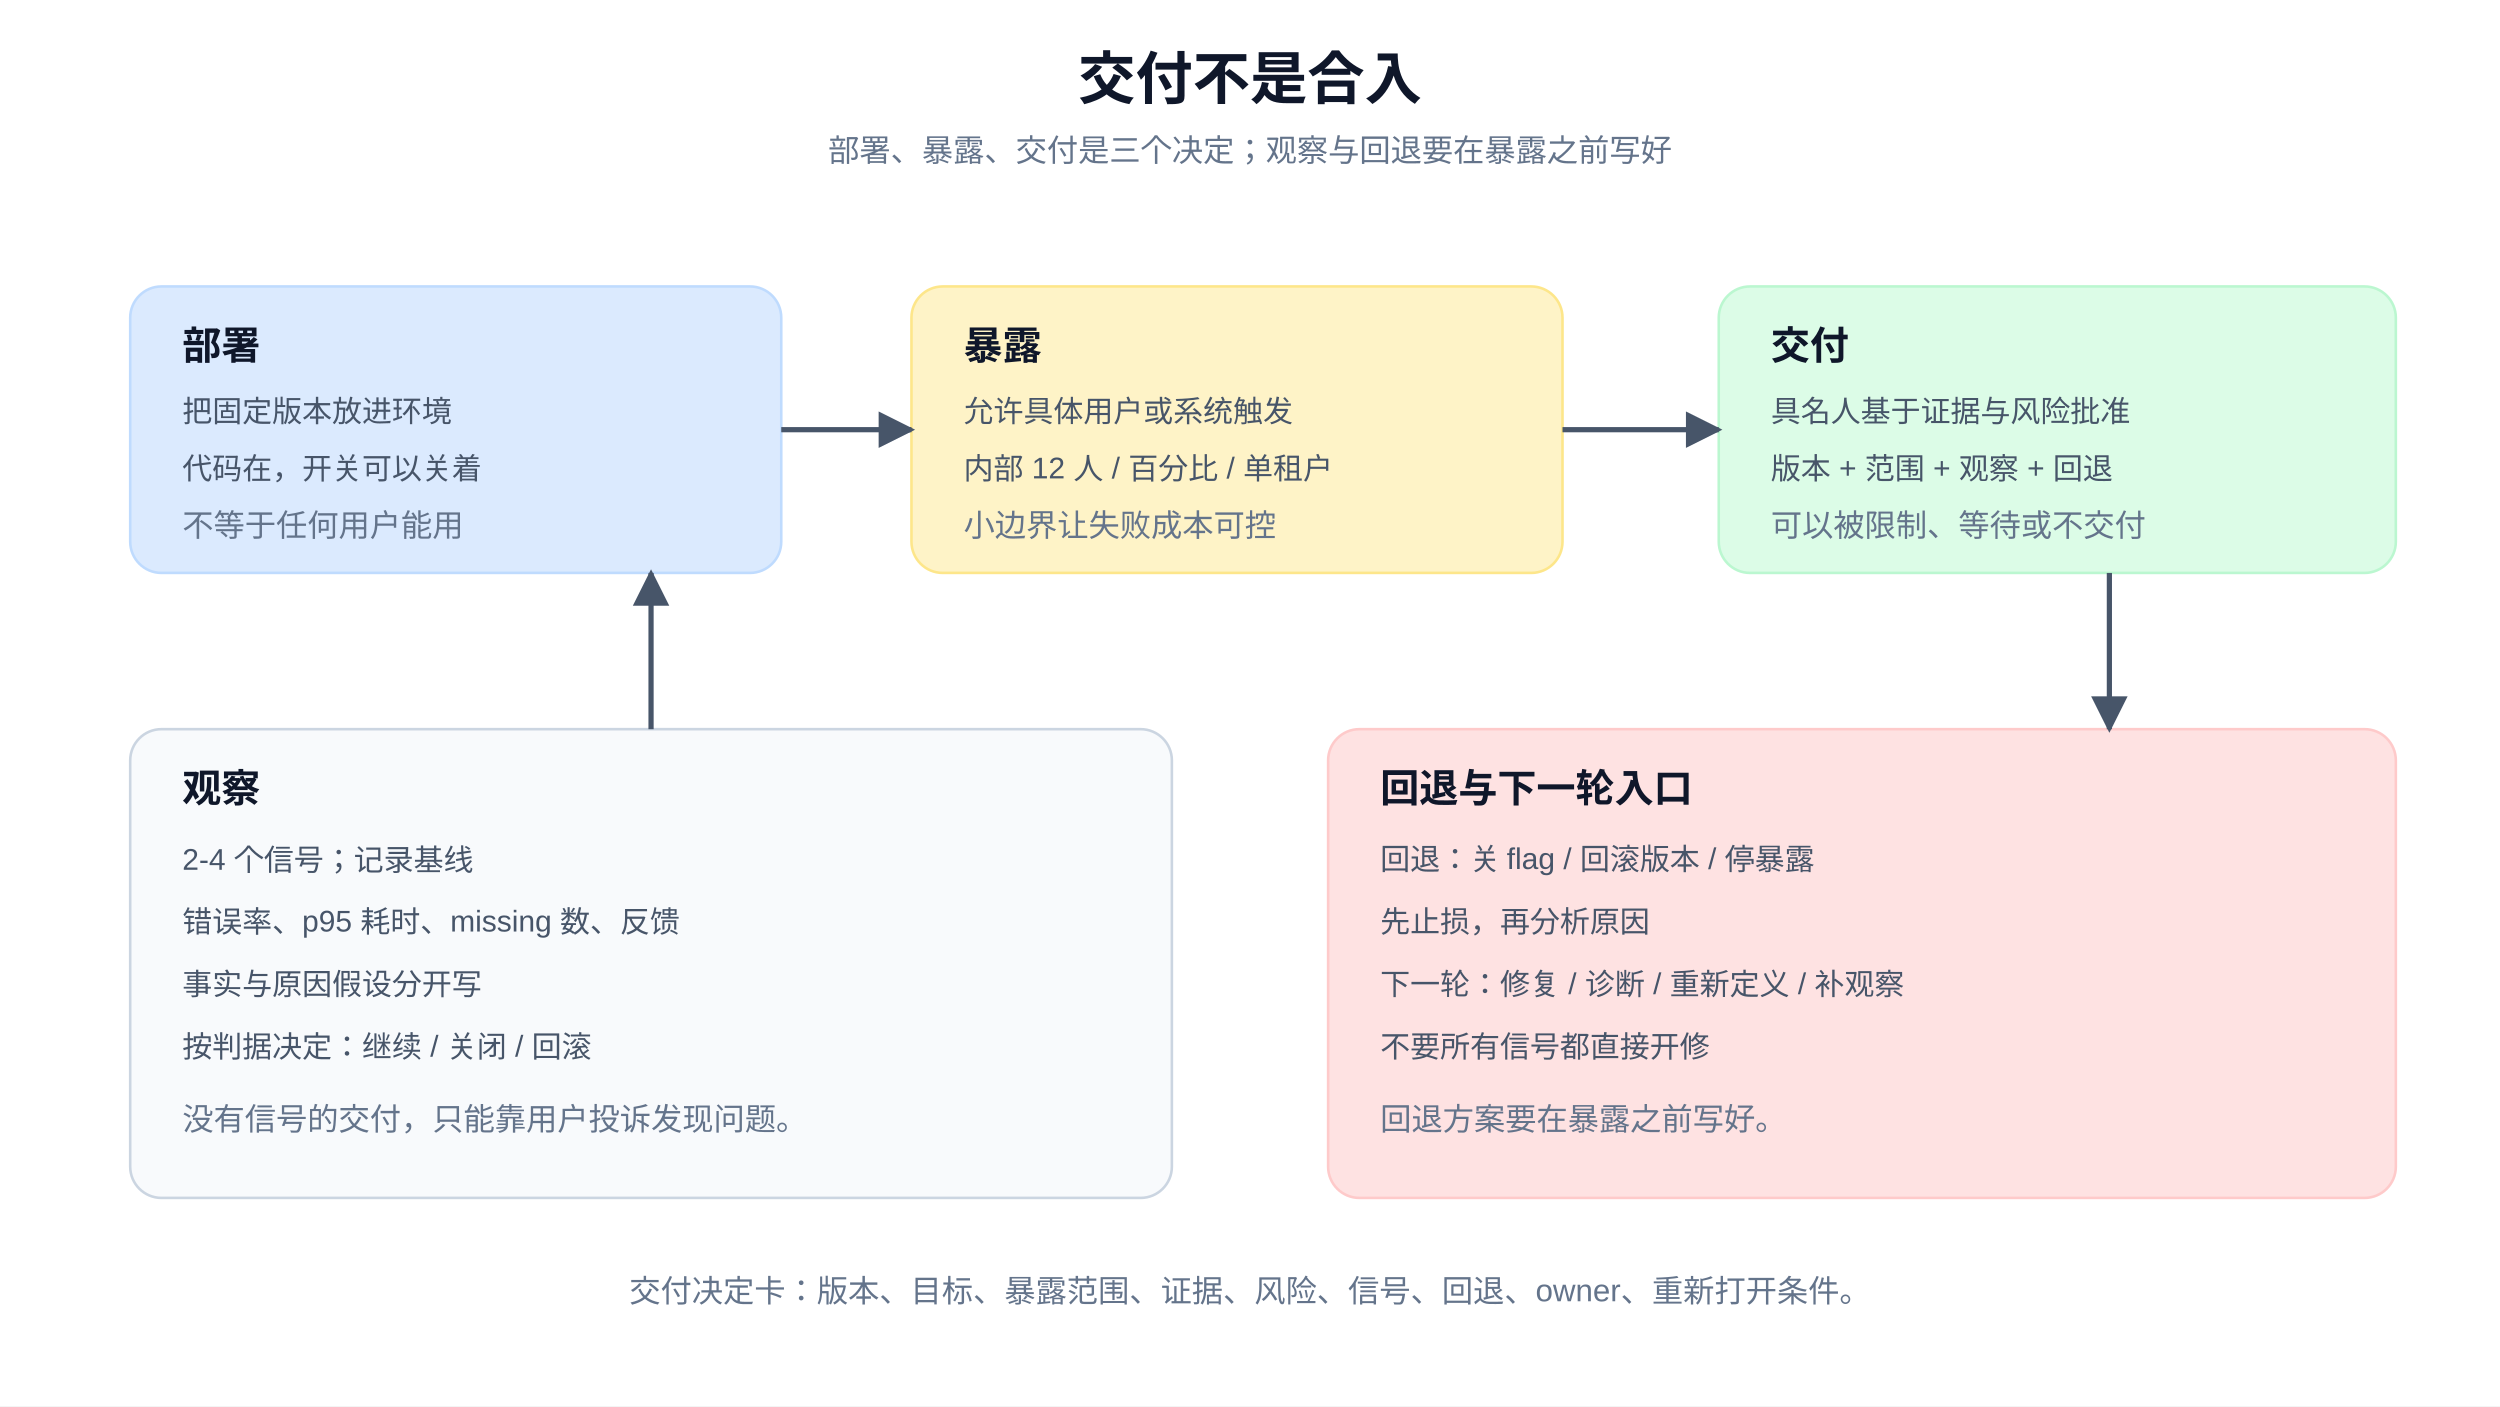
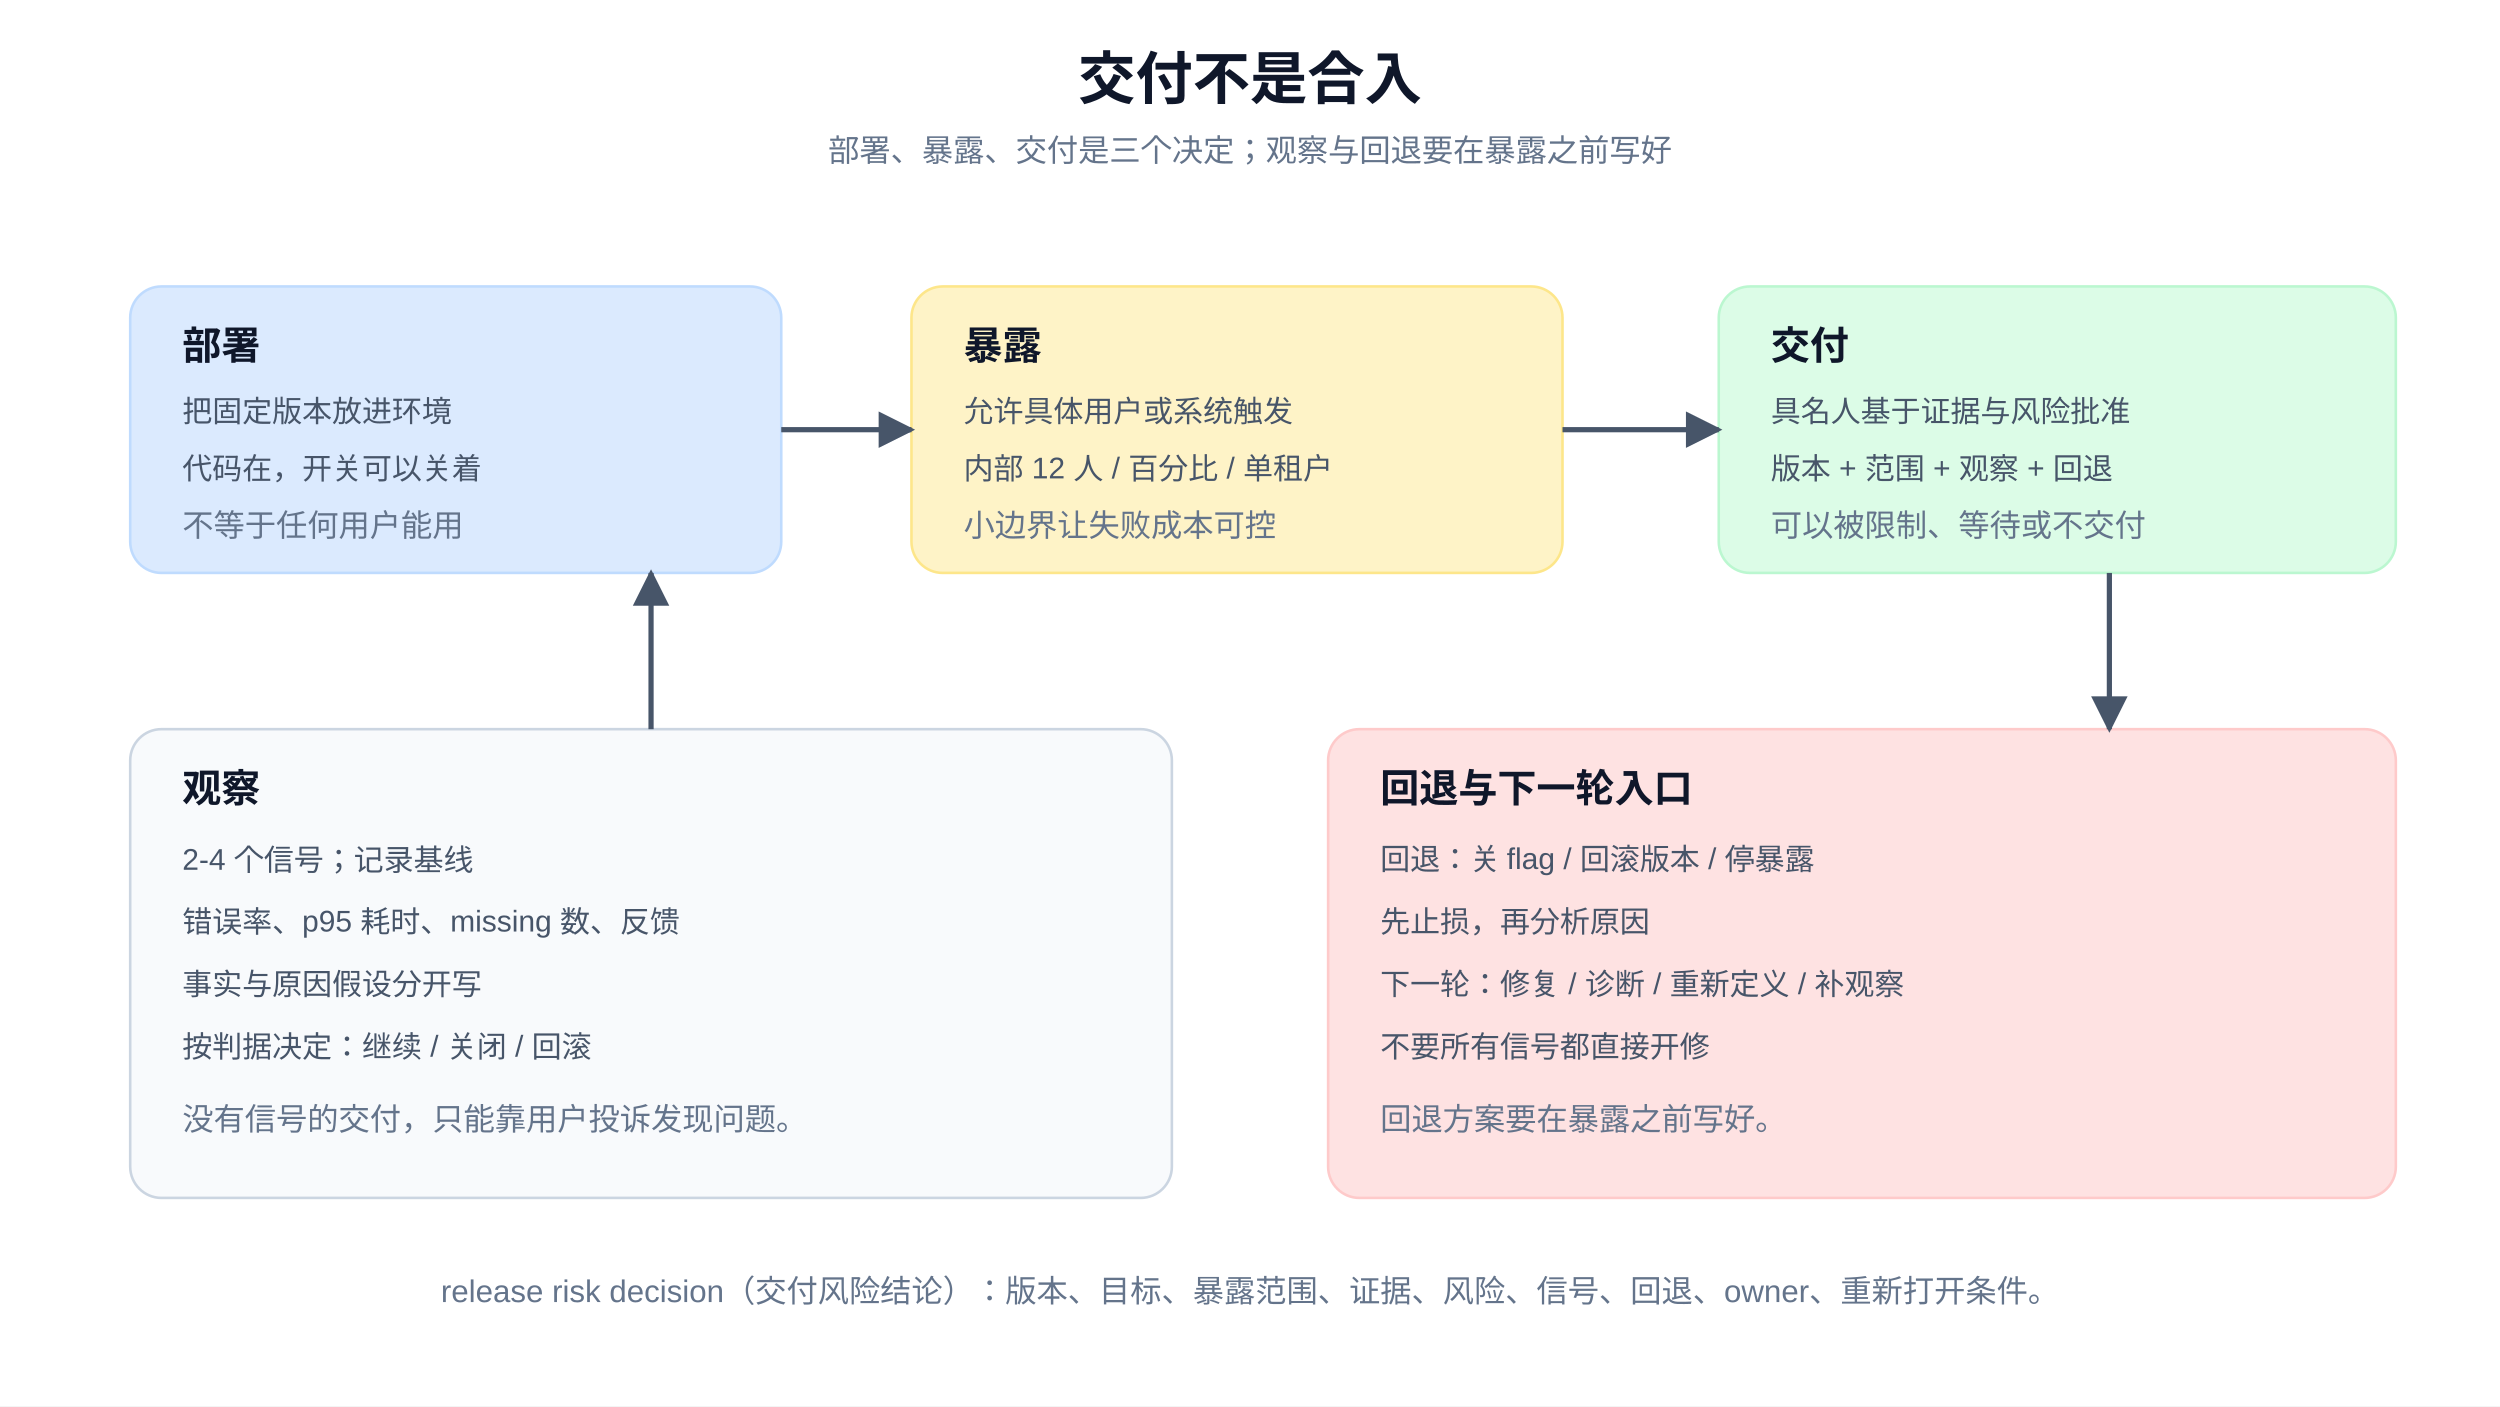
<svg xmlns="http://www.w3.org/2000/svg" viewBox="0 0 960 540" width="960" height="540" role="img" aria-label="部署、暴露与交付，以及观察回路">
  <defs>
    <marker id="arrow" viewBox="0 0 10 10" refX="9" refY="5" markerWidth="7" markerHeight="7" orient="auto-start-reverse">
      <path d="M 0 0 L 10 5 L 0 10 z" fill="#475569" />
    </marker>
    <style>
      .t { font-family: -apple-system, "PingFang SC", "Helvetica Neue", Arial, sans-serif; }
      .h { font-size: 22px; font-weight: 700; fill: #0f172a; }
      .s { font-size: 12px; fill: #64748b; }
      .bt { font-size: 15px; font-weight: 700; fill: #0f172a; }
      .bs { font-size: 11.5px; fill: #475569; }
    </style>
  </defs>
  <rect width="960" height="540" fill="#ffffff" />
  <text x="480" y="38" text-anchor="middle" class="t h">交付不是合入</text>
  <text x="480" y="62" text-anchor="middle" class="t s">部署、暴露、交付是三个决定；观察与回退要在暴露之前写好</text>
  <rect x="50" y="110" width="250" height="110" rx="12" fill="#dbeafe" stroke="#bfdbfe" />
  <text x="70" y="138" class="t bt">部署</text>
  <text x="70" y="162" class="t bs">把固定版本放进环境</text>
  <text x="70" y="184" class="t bs">代码在，开关可以关着</text>
  <text x="70" y="206" class="t s">不等于任何用户能用</text>
  <rect x="350" y="110" width="250" height="110" rx="12" fill="#fef3c7" stroke="#fde68a" />
  <text x="370" y="138" class="t bt">暴露</text>
  <text x="370" y="162" class="t bs">允许具体用户或系统触发</text>
  <text x="370" y="184" class="t bs">内部 12 人 / 百分比 / 单租户</text>
  <text x="370" y="206" class="t s">小边界让失败成本可控</text>
  <rect x="660" y="110" width="260" height="110" rx="12" fill="#dcfce7" stroke="#bbf7d0" />
  <text x="680" y="138" class="t bt">交付</text>
  <text x="680" y="162" class="t bs">具名人基于证据与风险批准</text>
  <text x="680" y="184" class="t bs">版本 + 范围 + 观察 + 回退</text>
  <text x="680" y="206" class="t s">可以被限制、等待或不交付</text>
  <line x1="300" y1="165" x2="350" y2="165" stroke="#475569" stroke-width="2" marker-end="url(#arrow)" />
  <line x1="600" y1="165" x2="660" y2="165" stroke="#475569" stroke-width="2" marker-end="url(#arrow)" />
  <rect x="50" y="280" width="400" height="180" rx="12" fill="#f8fafc" stroke="#cbd5e1" />
  <text x="70" y="308" class="t bt">观察</text>
  <text x="70" y="334" class="t bs">2-4 个信号；记录基线</text>
  <text x="70" y="358" class="t bs">错误率、p95 耗时、missing 数、反馈</text>
  <text x="70" y="382" class="t bs">事实与原因假设分开写</text>
  <text x="70" y="406" class="t bs">按判据决定：继续 / 关闭 / 回滚</text>
  <text x="70" y="434" class="t s">没有信号的交付，只能靠用户投诉发现问题。</text>
  <rect x="510" y="280" width="410" height="180" rx="12" fill="#fee2e2" stroke="#fecaca" />
  <text x="530" y="308" class="t bt">回退与下一轮入口</text>
  <text x="530" y="334" class="t bs">回退：关 flag / 回滚版本 / 停暴露</text>
  <text x="530" y="358" class="t bs">先止损，再分析原因</text>
  <text x="530" y="382" class="t bs">下一轮：修复 / 诊断 / 重新定义 / 补观察</text>
  <text x="530" y="406" class="t bs">不要所有信号都直接开修</text>
  <text x="530" y="434" class="t s">回退方案要在暴露之前写好。</text>
  <path d="M 810 220 C 810 250, 810 250, 810 280" stroke="#475569" stroke-width="2" fill="none" marker-end="url(#arrow)" />
  <path d="M 250 280 C 250 250, 250 250, 250 220" stroke="#475569" stroke-width="2" fill="none" marker-end="url(#arrow)" />
-   <text x="480" y="500" text-anchor="middle" class="t s">交付决定卡：版本、目标、暴露范围、证据、风险、信号、回退、owner、重新打开条件。</text>
+   <text x="480" y="500" text-anchor="middle" class="t s">release risk decision（交付风险结论）：版本、目标、暴露范围、证据、风险、信号、回退、owner、重新打开条件。</text>
</svg>
